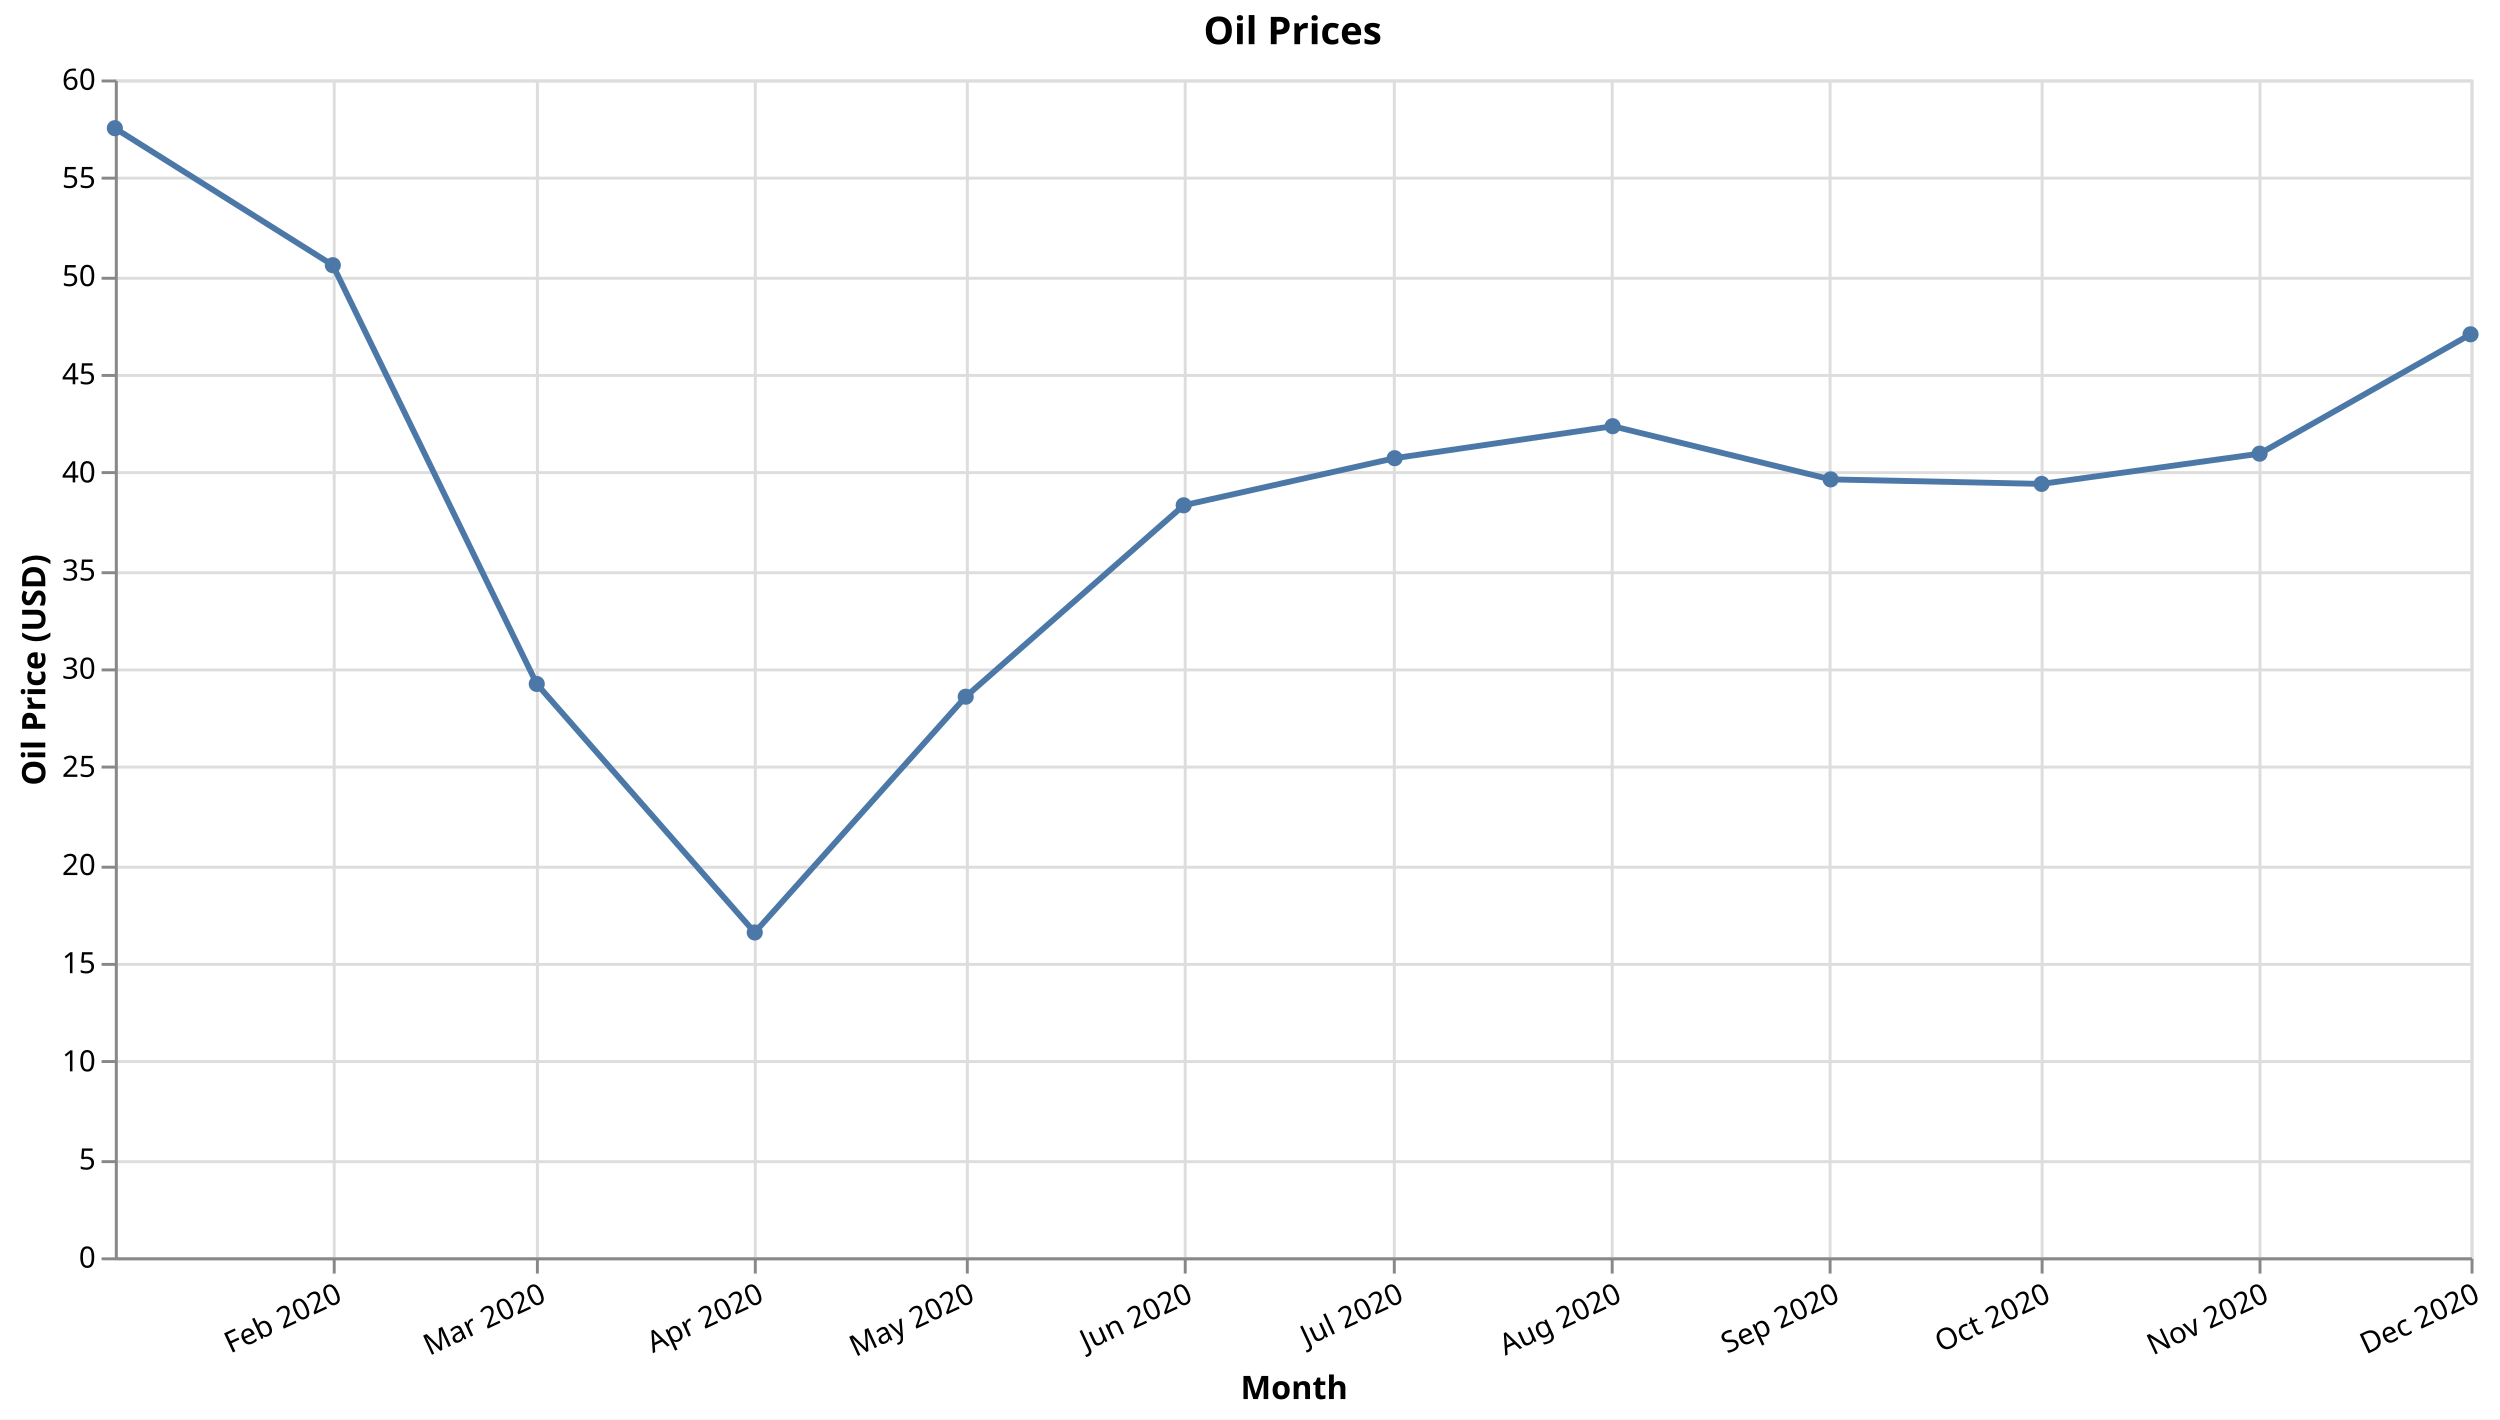
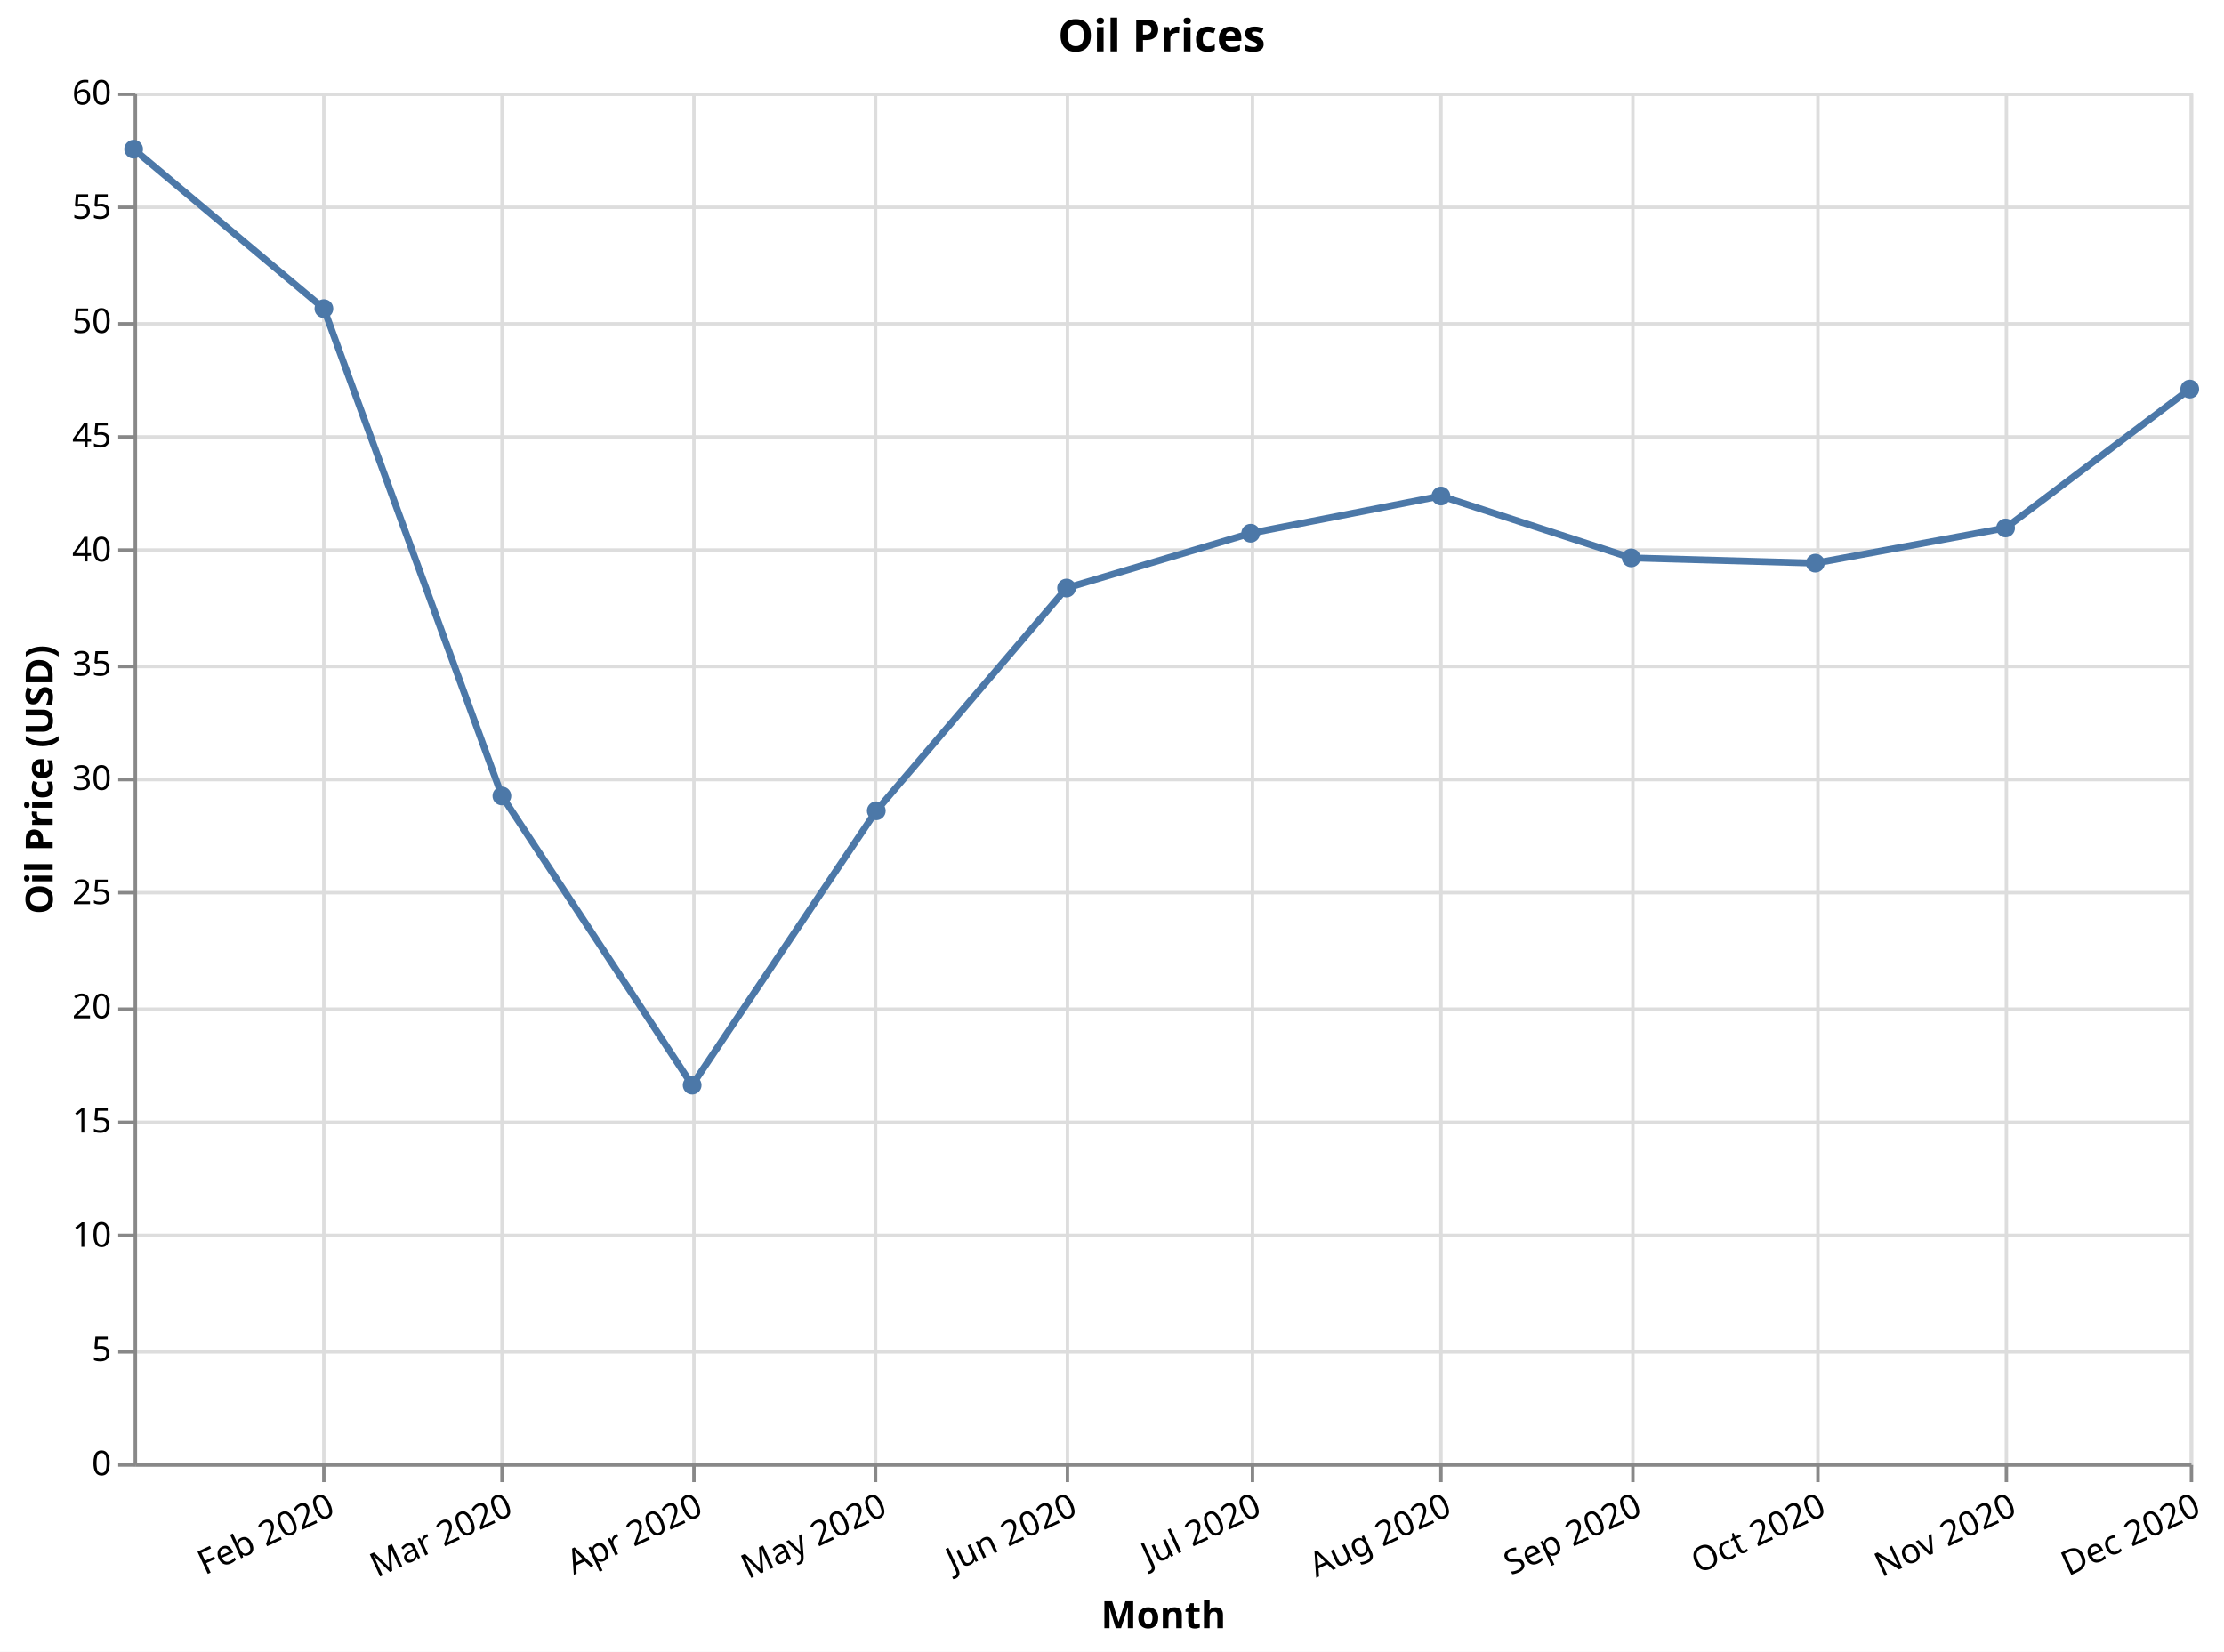
- <svg xmlns="http://www.w3.org/2000/svg" version="1.1" class="marks" width="849" height="482" viewBox="0 0 849 482">
-   <rect width="849" height="482" fill="white" />
+ <svg xmlns="http://www.w3.org/2000/svg" version="1.1" class="marks" width="649" height="482" viewBox="0 0 649 482">
+   <rect width="649" height="482" fill="white" />
  <g fill="none" stroke-miterlimit="10" transform="translate(39,27)">
    <g class="mark-group role-frame root" role="graphics-object" aria-roledescription="group mark container">
      <g transform="translate(0,0)">
-         <path class="background" aria-hidden="true" d="M0.5,0.5h800v400h-800Z" stroke="#ddd" />
+         <path class="background" aria-hidden="true" d="M0.5,0.5h600v400h-600Z" stroke="#ddd" />
        <g>
          <g class="mark-group role-axis" aria-hidden="true">
            <g transform="translate(0.5,400.5)">
              <path class="background" aria-hidden="true" d="M0,0h0v0h0Z" pointer-events="none" />
              <g>
                <g class="mark-rule role-axis-grid" pointer-events="none">
-                   <line transform="translate(74,-400)" x2="0" y2="400" stroke="#ddd" stroke-width="1" opacity="1" />
-                   <line transform="translate(143,-400)" x2="0" y2="400" stroke="#ddd" stroke-width="1" opacity="1" />
-                   <line transform="translate(217,-400)" x2="0" y2="400" stroke="#ddd" stroke-width="1" opacity="1" />
-                   <line transform="translate(289,-400)" x2="0" y2="400" stroke="#ddd" stroke-width="1" opacity="1" />
-                   <line transform="translate(363,-400)" x2="0" y2="400" stroke="#ddd" stroke-width="1" opacity="1" />
-                   <line transform="translate(434,-400)" x2="0" y2="400" stroke="#ddd" stroke-width="1" opacity="1" />
-                   <line transform="translate(508,-400)" x2="0" y2="400" stroke="#ddd" stroke-width="1" opacity="1" />
-                   <line transform="translate(582,-400)" x2="0" y2="400" stroke="#ddd" stroke-width="1" opacity="1" />
-                   <line transform="translate(654,-400)" x2="0" y2="400" stroke="#ddd" stroke-width="1" opacity="1" />
-                   <line transform="translate(728,-400)" x2="0" y2="400" stroke="#ddd" stroke-width="1" opacity="1" />
-                   <line transform="translate(800,-400)" x2="0" y2="400" stroke="#ddd" stroke-width="1" opacity="1" />
+                   <line transform="translate(55,-400)" x2="0" y2="400" stroke="#ddd" stroke-width="1" opacity="1" />
+                   <line transform="translate(107,-400)" x2="0" y2="400" stroke="#ddd" stroke-width="1" opacity="1" />
+                   <line transform="translate(163,-400)" x2="0" y2="400" stroke="#ddd" stroke-width="1" opacity="1" />
+                   <line transform="translate(216,-400)" x2="0" y2="400" stroke="#ddd" stroke-width="1" opacity="1" />
+                   <line transform="translate(272,-400)" x2="0" y2="400" stroke="#ddd" stroke-width="1" opacity="1" />
+                   <line transform="translate(326,-400)" x2="0" y2="400" stroke="#ddd" stroke-width="1" opacity="1" />
+                   <line transform="translate(381,-400)" x2="0" y2="400" stroke="#ddd" stroke-width="1" opacity="1" />
+                   <line transform="translate(437,-400)" x2="0" y2="400" stroke="#ddd" stroke-width="1" opacity="1" />
+                   <line transform="translate(491,-400)" x2="0" y2="400" stroke="#ddd" stroke-width="1" opacity="1" />
+                   <line transform="translate(546,-400)" x2="0" y2="400" stroke="#ddd" stroke-width="1" opacity="1" />
+                   <line transform="translate(600,-400)" x2="0" y2="400" stroke="#ddd" stroke-width="1" opacity="1" />
                </g>
              </g>
              <path class="foreground" aria-hidden="true" d="" pointer-events="none" display="none" />
            </g>
          </g>
          <g class="mark-group role-axis" aria-hidden="true">
            <g transform="translate(0.5,0.5)">
              <path class="background" aria-hidden="true" d="M0,0h0v0h0Z" pointer-events="none" />
              <g>
                <g class="mark-rule role-axis-grid" pointer-events="none">
-                   <line transform="translate(0,400)" x2="800" y2="0" stroke="#ddd" stroke-width="1" opacity="1" />
-                   <line transform="translate(0,367)" x2="800" y2="0" stroke="#ddd" stroke-width="1" opacity="1" />
-                   <line transform="translate(0,333)" x2="800" y2="0" stroke="#ddd" stroke-width="1" opacity="1" />
-                   <line transform="translate(0,300)" x2="800" y2="0" stroke="#ddd" stroke-width="1" opacity="1" />
-                   <line transform="translate(0,267)" x2="800" y2="0" stroke="#ddd" stroke-width="1" opacity="1" />
-                   <line transform="translate(0,233)" x2="800" y2="0" stroke="#ddd" stroke-width="1" opacity="1" />
-                   <line transform="translate(0,200)" x2="800" y2="0" stroke="#ddd" stroke-width="1" opacity="1" />
-                   <line transform="translate(0,167)" x2="800" y2="0" stroke="#ddd" stroke-width="1" opacity="1" />
-                   <line transform="translate(0,133)" x2="800" y2="0" stroke="#ddd" stroke-width="1" opacity="1" />
-                   <line transform="translate(0,100)" x2="800" y2="0" stroke="#ddd" stroke-width="1" opacity="1" />
-                   <line transform="translate(0,67)" x2="800" y2="0" stroke="#ddd" stroke-width="1" opacity="1" />
-                   <line transform="translate(0,33)" x2="800" y2="0" stroke="#ddd" stroke-width="1" opacity="1" />
-                   <line transform="translate(0,0)" x2="800" y2="0" stroke="#ddd" stroke-width="1" opacity="1" />
+                   <line transform="translate(0,400)" x2="600" y2="0" stroke="#ddd" stroke-width="1" opacity="1" />
+                   <line transform="translate(0,367)" x2="600" y2="0" stroke="#ddd" stroke-width="1" opacity="1" />
+                   <line transform="translate(0,333)" x2="600" y2="0" stroke="#ddd" stroke-width="1" opacity="1" />
+                   <line transform="translate(0,300)" x2="600" y2="0" stroke="#ddd" stroke-width="1" opacity="1" />
+                   <line transform="translate(0,267)" x2="600" y2="0" stroke="#ddd" stroke-width="1" opacity="1" />
+                   <line transform="translate(0,233)" x2="600" y2="0" stroke="#ddd" stroke-width="1" opacity="1" />
+                   <line transform="translate(0,200)" x2="600" y2="0" stroke="#ddd" stroke-width="1" opacity="1" />
+                   <line transform="translate(0,167)" x2="600" y2="0" stroke="#ddd" stroke-width="1" opacity="1" />
+                   <line transform="translate(0,133)" x2="600" y2="0" stroke="#ddd" stroke-width="1" opacity="1" />
+                   <line transform="translate(0,100)" x2="600" y2="0" stroke="#ddd" stroke-width="1" opacity="1" />
+                   <line transform="translate(0,67)" x2="600" y2="0" stroke="#ddd" stroke-width="1" opacity="1" />
+                   <line transform="translate(0,33)" x2="600" y2="0" stroke="#ddd" stroke-width="1" opacity="1" />
+                   <line transform="translate(0,0)" x2="600" y2="0" stroke="#ddd" stroke-width="1" opacity="1" />
                </g>
              </g>
              <path class="foreground" aria-hidden="true" d="" pointer-events="none" display="none" />
            </g>
          </g>
          <g class="mark-group role-axis" role="graphics-symbol" aria-roledescription="axis" aria-label="X-axis titled 'Month' for a time scale with values from January 2020 to December 2020">
            <g transform="translate(0.5,400.5)">
              <path class="background" aria-hidden="true" d="M0,0h0v0h0Z" pointer-events="none" />
              <g>
                <g class="mark-rule role-axis-tick" pointer-events="none">
-                   <line transform="translate(74,0)" x2="0" y2="5" stroke="#888" stroke-width="1" opacity="1" />
-                   <line transform="translate(143,0)" x2="0" y2="5" stroke="#888" stroke-width="1" opacity="1" />
-                   <line transform="translate(217,0)" x2="0" y2="5" stroke="#888" stroke-width="1" opacity="1" />
-                   <line transform="translate(289,0)" x2="0" y2="5" stroke="#888" stroke-width="1" opacity="1" />
-                   <line transform="translate(363,0)" x2="0" y2="5" stroke="#888" stroke-width="1" opacity="1" />
-                   <line transform="translate(434,0)" x2="0" y2="5" stroke="#888" stroke-width="1" opacity="1" />
-                   <line transform="translate(508,0)" x2="0" y2="5" stroke="#888" stroke-width="1" opacity="1" />
-                   <line transform="translate(582,0)" x2="0" y2="5" stroke="#888" stroke-width="1" opacity="1" />
-                   <line transform="translate(654,0)" x2="0" y2="5" stroke="#888" stroke-width="1" opacity="1" />
-                   <line transform="translate(728,0)" x2="0" y2="5" stroke="#888" stroke-width="1" opacity="1" />
-                   <line transform="translate(800,0)" x2="0" y2="5" stroke="#888" stroke-width="1" opacity="1" />
+                   <line transform="translate(55,0)" x2="0" y2="5" stroke="#888" stroke-width="1" opacity="1" />
+                   <line transform="translate(107,0)" x2="0" y2="5" stroke="#888" stroke-width="1" opacity="1" />
+                   <line transform="translate(163,0)" x2="0" y2="5" stroke="#888" stroke-width="1" opacity="1" />
+                   <line transform="translate(216,0)" x2="0" y2="5" stroke="#888" stroke-width="1" opacity="1" />
+                   <line transform="translate(272,0)" x2="0" y2="5" stroke="#888" stroke-width="1" opacity="1" />
+                   <line transform="translate(326,0)" x2="0" y2="5" stroke="#888" stroke-width="1" opacity="1" />
+                   <line transform="translate(381,0)" x2="0" y2="5" stroke="#888" stroke-width="1" opacity="1" />
+                   <line transform="translate(437,0)" x2="0" y2="5" stroke="#888" stroke-width="1" opacity="1" />
+                   <line transform="translate(491,0)" x2="0" y2="5" stroke="#888" stroke-width="1" opacity="1" />
+                   <line transform="translate(546,0)" x2="0" y2="5" stroke="#888" stroke-width="1" opacity="1" />
+                   <line transform="translate(600,0)" x2="0" y2="5" stroke="#888" stroke-width="1" opacity="1" />
                </g>
                <g class="mark-text role-axis-label" pointer-events="none">
-                   <text text-anchor="end" transform="translate(73.83085,7) rotate(335) translate(0,8)" font-family="sans-serif" font-size="10px" fill="#000" opacity="1">Feb 2020</text>
-                   <text text-anchor="end" transform="translate(143.0846,7) rotate(335) translate(0,8)" font-family="sans-serif" font-size="10px" fill="#000" opacity="1">Mar 2020</text>
-                   <text text-anchor="end" transform="translate(217.0149,7) rotate(335) translate(0,8)" font-family="sans-serif" font-size="10px" fill="#000" opacity="1">Apr 2020</text>
-                   <text text-anchor="end" transform="translate(288.6567,7) rotate(335) translate(0,8)" font-family="sans-serif" font-size="10px" fill="#000" opacity="1">May 2020</text>
-                   <text text-anchor="end" transform="translate(362.6866,7) rotate(335) translate(0,8)" font-family="sans-serif" font-size="10px" fill="#000" opacity="1">Jun 2020</text>
-                   <text text-anchor="end" transform="translate(434.3284,7) rotate(335) translate(0,8)" font-family="sans-serif" font-size="10px" fill="#000" opacity="1">Jul 2020</text>
-                   <text text-anchor="end" transform="translate(508.3582,7) rotate(335) translate(0,8)" font-family="sans-serif" font-size="10px" fill="#000" opacity="1">Aug 2020</text>
-                   <text text-anchor="end" transform="translate(582.3881,7) rotate(335) translate(0,8)" font-family="sans-serif" font-size="10px" fill="#000" opacity="1">Sep 2020</text>
-                   <text text-anchor="end" transform="translate(654.0299,7) rotate(335) translate(0,8)" font-family="sans-serif" font-size="10px" fill="#000" opacity="1">Oct 2020</text>
-                   <text text-anchor="end" transform="translate(728.1592,7) rotate(335) translate(0,8)" font-family="sans-serif" font-size="10px" fill="#000" opacity="1">Nov 2020</text>
-                   <text text-anchor="end" transform="translate(799.801,7) rotate(335) translate(0,8)" font-family="sans-serif" font-size="10px" fill="#000" opacity="1">Dec 2020</text>
+                   <text text-anchor="end" transform="translate(55.37313,7) rotate(335) translate(0,8)" font-family="sans-serif" font-size="10px" fill="#000" opacity="1">Feb 2020</text>
+                   <text text-anchor="end" transform="translate(107.3134,7) rotate(335) translate(0,8)" font-family="sans-serif" font-size="10px" fill="#000" opacity="1">Mar 2020</text>
+                   <text text-anchor="end" transform="translate(162.7612,7) rotate(335) translate(0,8)" font-family="sans-serif" font-size="10px" fill="#000" opacity="1">Apr 2020</text>
+                   <text text-anchor="end" transform="translate(216.4925,7) rotate(335) translate(0,8)" font-family="sans-serif" font-size="10px" fill="#000" opacity="1">May 2020</text>
+                   <text text-anchor="end" transform="translate(272.0149,7) rotate(335) translate(0,8)" font-family="sans-serif" font-size="10px" fill="#000" opacity="1">Jun 2020</text>
+                   <text text-anchor="end" transform="translate(325.7463,7) rotate(335) translate(0,8)" font-family="sans-serif" font-size="10px" fill="#000" opacity="1">Jul 2020</text>
+                   <text text-anchor="end" transform="translate(381.2687,7) rotate(335) translate(0,8)" font-family="sans-serif" font-size="10px" fill="#000" opacity="1">Aug 2020</text>
+                   <text text-anchor="end" transform="translate(436.791,7) rotate(335) translate(0,8)" font-family="sans-serif" font-size="10px" fill="#000" opacity="1">Sep 2020</text>
+                   <text text-anchor="end" transform="translate(490.5224,7) rotate(335) translate(0,8)" font-family="sans-serif" font-size="10px" fill="#000" opacity="1">Oct 2020</text>
+                   <text text-anchor="end" transform="translate(546.1194,7) rotate(335) translate(0,8)" font-family="sans-serif" font-size="10px" fill="#000" opacity="1">Nov 2020</text>
+                   <text text-anchor="end" transform="translate(599.8507,7) rotate(335) translate(0,8)" font-family="sans-serif" font-size="10px" fill="#000" opacity="1">Dec 2020</text>
                </g>
                <g class="mark-rule role-axis-domain" pointer-events="none">
-                   <line transform="translate(0,0)" x2="800" y2="0" stroke="#888" stroke-width="1" opacity="1" />
+                   <line transform="translate(0,0)" x2="600" y2="0" stroke="#888" stroke-width="1" opacity="1" />
                </g>
                <g class="mark-text role-axis-title" pointer-events="none">
-                   <text text-anchor="middle" transform="translate(400,47.62279)" font-family="sans-serif" font-size="11px" font-weight="bold" fill="#000" opacity="1">Month</text>
+                   <text text-anchor="middle" transform="translate(300,47.62279)" font-family="sans-serif" font-size="11px" font-weight="bold" fill="#000" opacity="1">Month</text>
                </g>
              </g>
              <path class="foreground" aria-hidden="true" d="" pointer-events="none" display="none" />
            </g>
          </g>
          <g class="mark-group role-axis" role="graphics-symbol" aria-roledescription="axis" aria-label="Y-axis titled 'Oil Price (USD)' for a linear scale with values from 0 to 60">
            <g transform="translate(0.5,0.5)">
              <path class="background" aria-hidden="true" d="M0,0h0v0h0Z" pointer-events="none" />
              <g>
                <g class="mark-rule role-axis-tick" pointer-events="none">
                  <line transform="translate(0,400)" x2="-5" y2="0" stroke="#888" stroke-width="1" opacity="1" />
                  <line transform="translate(0,367)" x2="-5" y2="0" stroke="#888" stroke-width="1" opacity="1" />
                  <line transform="translate(0,333)" x2="-5" y2="0" stroke="#888" stroke-width="1" opacity="1" />
                  <line transform="translate(0,300)" x2="-5" y2="0" stroke="#888" stroke-width="1" opacity="1" />
                  <line transform="translate(0,267)" x2="-5" y2="0" stroke="#888" stroke-width="1" opacity="1" />
                  <line transform="translate(0,233)" x2="-5" y2="0" stroke="#888" stroke-width="1" opacity="1" />
                  <line transform="translate(0,200)" x2="-5" y2="0" stroke="#888" stroke-width="1" opacity="1" />
                  <line transform="translate(0,167)" x2="-5" y2="0" stroke="#888" stroke-width="1" opacity="1" />
                  <line transform="translate(0,133)" x2="-5" y2="0" stroke="#888" stroke-width="1" opacity="1" />
                  <line transform="translate(0,100)" x2="-5" y2="0" stroke="#888" stroke-width="1" opacity="1" />
                  <line transform="translate(0,67)" x2="-5" y2="0" stroke="#888" stroke-width="1" opacity="1" />
                  <line transform="translate(0,33)" x2="-5" y2="0" stroke="#888" stroke-width="1" opacity="1" />
                  <line transform="translate(0,0)" x2="-5" y2="0" stroke="#888" stroke-width="1" opacity="1" />
                </g>
                <g class="mark-text role-axis-label" pointer-events="none">
                  <text text-anchor="end" transform="translate(-7,403)" font-family="sans-serif" font-size="10px" fill="#000" opacity="1">0</text>
                  <text text-anchor="end" transform="translate(-7,369.6667)" font-family="sans-serif" font-size="10px" fill="#000" opacity="1">5</text>
                  <text text-anchor="end" transform="translate(-7,336.3333)" font-family="sans-serif" font-size="10px" fill="#000" opacity="1">10</text>
                  <text text-anchor="end" transform="translate(-7,303)" font-family="sans-serif" font-size="10px" fill="#000" opacity="1">15</text>
                  <text text-anchor="end" transform="translate(-7,269.6667)" font-family="sans-serif" font-size="10px" fill="#000" opacity="1">20</text>
                  <text text-anchor="end" transform="translate(-7,236.3333)" font-family="sans-serif" font-size="10px" fill="#000" opacity="1">25</text>
                  <text text-anchor="end" transform="translate(-7,203)" font-family="sans-serif" font-size="10px" fill="#000" opacity="1">30</text>
                  <text text-anchor="end" transform="translate(-7,169.6667)" font-family="sans-serif" font-size="10px" fill="#000" opacity="1">35</text>
                  <text text-anchor="end" transform="translate(-7,136.3333)" font-family="sans-serif" font-size="10px" fill="#000" opacity="1">40</text>
                  <text text-anchor="end" transform="translate(-7,103)" font-family="sans-serif" font-size="10px" fill="#000" opacity="1">45</text>
                  <text text-anchor="end" transform="translate(-7,69.66667)" font-family="sans-serif" font-size="10px" fill="#000" opacity="1">50</text>
                  <text text-anchor="end" transform="translate(-7,36.33333)" font-family="sans-serif" font-size="10px" fill="#000" opacity="1">55</text>
                  <text text-anchor="end" transform="translate(-7,3)" font-family="sans-serif" font-size="10px" fill="#000" opacity="1">60</text>
                </g>
                <g class="mark-rule role-axis-domain" pointer-events="none">
                  <line transform="translate(0,400)" x2="0" y2="-400" stroke="#888" stroke-width="1" opacity="1" />
                </g>
                <g class="mark-text role-axis-title" pointer-events="none">
                  <text text-anchor="middle" transform="translate(-22.12305,200) rotate(-90) translate(0,-2)" font-family="sans-serif" font-size="11px" font-weight="bold" fill="#000" opacity="1">Oil Price (USD)</text>
                </g>
              </g>
              <path class="foreground" aria-hidden="true" d="" pointer-events="none" display="none" />
            </g>
          </g>
          <g class="mark-line role-mark layer_0_marks" role="graphics-object" aria-roledescription="line mark container">
-             <path aria-label="Month: Jan 2020; Oil Price (USD): 57.52" role="graphics-symbol" aria-roledescription="line mark" d="M0,16.533L74.03,63.067L143.284,205.267L217.313,289.667L288.955,209.6L362.985,144.6L434.627,128.6L508.657,117.733L582.687,135.8L654.328,137.333L728.358,127.067L800,86.533" stroke="#4c78a8" stroke-width="2" />
+             <path aria-label="Month: Jan 2020; Oil Price (USD): 57.52" role="graphics-symbol" aria-roledescription="line mark" d="M0,16.533L55.522,63.067L107.463,205.267L162.985,289.667L216.716,209.6L272.239,144.6L325.97,128.6L381.493,117.733L437.015,135.8L490.746,137.333L546.269,127.067L600,86.533" stroke="#4c78a8" stroke-width="2" />
          </g>
          <g class="mark-symbol role-mark layer_1_marks" role="graphics-object" aria-roledescription="symbol mark container">
            <path aria-label="Month: Jan 2020; Oil Price (USD): 57.52" role="graphics-symbol" aria-roledescription="point" transform="translate(0,16.53333)" d="M2.739,0A2.739,2.739,0,1,1,-2.739,0A2.739,2.739,0,1,1,2.739,0" fill="#4c78a8" stroke-width="2" opacity="1" />
-             <path aria-label="Month: Feb 2020; Oil Price (USD): 50.54" role="graphics-symbol" aria-roledescription="point" transform="translate(74.02985,63.06667)" d="M2.739,0A2.739,2.739,0,1,1,-2.739,0A2.739,2.739,0,1,1,2.739,0" fill="#4c78a8" stroke-width="2" opacity="1" />
-             <path aria-label="Month: Mar 2020; Oil Price (USD): 29.21" role="graphics-symbol" aria-roledescription="point" transform="translate(143.2836,205.2667)" d="M2.739,0A2.739,2.739,0,1,1,-2.739,0A2.739,2.739,0,1,1,2.739,0" fill="#4c78a8" stroke-width="2" opacity="1" />
-             <path aria-label="Month: Apr 2020; Oil Price (USD): 16.55" role="graphics-symbol" aria-roledescription="point" transform="translate(217.3134,289.6667)" d="M2.739,0A2.739,2.739,0,1,1,-2.739,0A2.739,2.739,0,1,1,2.739,0" fill="#4c78a8" stroke-width="2" opacity="1" />
-             <path aria-label="Month: May 2020; Oil Price (USD): 28.56" role="graphics-symbol" aria-roledescription="point" transform="translate(288.9552,209.6)" d="M2.739,0A2.739,2.739,0,1,1,-2.739,0A2.739,2.739,0,1,1,2.739,0" fill="#4c78a8" stroke-width="2" opacity="1" />
-             <path aria-label="Month: Jun 2020; Oil Price (USD): 38.31" role="graphics-symbol" aria-roledescription="point" transform="translate(362.9851,144.6)" d="M2.739,0A2.739,2.739,0,1,1,-2.739,0A2.739,2.739,0,1,1,2.739,0" fill="#4c78a8" stroke-width="2" opacity="1" />
-             <path aria-label="Month: Jul 2020; Oil Price (USD): 40.71" role="graphics-symbol" aria-roledescription="point" transform="translate(434.6269,128.6)" d="M2.739,0A2.739,2.739,0,1,1,-2.739,0A2.739,2.739,0,1,1,2.739,0" fill="#4c78a8" stroke-width="2" opacity="1" />
-             <path aria-label="Month: Aug 2020; Oil Price (USD): 42.34" role="graphics-symbol" aria-roledescription="point" transform="translate(508.6567,117.7333)" d="M2.739,0A2.739,2.739,0,1,1,-2.739,0A2.739,2.739,0,1,1,2.739,0" fill="#4c78a8" stroke-width="2" opacity="1" />
-             <path aria-label="Month: Sep 2020; Oil Price (USD): 39.63" role="graphics-symbol" aria-roledescription="point" transform="translate(582.6866,135.8)" d="M2.739,0A2.739,2.739,0,1,1,-2.739,0A2.739,2.739,0,1,1,2.739,0" fill="#4c78a8" stroke-width="2" opacity="1" />
-             <path aria-label="Month: Oct 2020; Oil Price (USD): 39.4" role="graphics-symbol" aria-roledescription="point" transform="translate(654.3284,137.3333)" d="M2.739,0A2.739,2.739,0,1,1,-2.739,0A2.739,2.739,0,1,1,2.739,0" fill="#4c78a8" stroke-width="2" opacity="1" />
-             <path aria-label="Month: Nov 2020; Oil Price (USD): 40.94" role="graphics-symbol" aria-roledescription="point" transform="translate(728.3582,127.0667)" d="M2.739,0A2.739,2.739,0,1,1,-2.739,0A2.739,2.739,0,1,1,2.739,0" fill="#4c78a8" stroke-width="2" opacity="1" />
-             <path aria-label="Month: Dec 2020; Oil Price (USD): 47.02" role="graphics-symbol" aria-roledescription="point" transform="translate(800,86.53333)" d="M2.739,0A2.739,2.739,0,1,1,-2.739,0A2.739,2.739,0,1,1,2.739,0" fill="#4c78a8" stroke-width="2" opacity="1" />
+             <path aria-label="Month: Feb 2020; Oil Price (USD): 50.54" role="graphics-symbol" aria-roledescription="point" transform="translate(55.52239,63.06667)" d="M2.739,0A2.739,2.739,0,1,1,-2.739,0A2.739,2.739,0,1,1,2.739,0" fill="#4c78a8" stroke-width="2" opacity="1" />
+             <path aria-label="Month: Mar 2020; Oil Price (USD): 29.21" role="graphics-symbol" aria-roledescription="point" transform="translate(107.4627,205.2667)" d="M2.739,0A2.739,2.739,0,1,1,-2.739,0A2.739,2.739,0,1,1,2.739,0" fill="#4c78a8" stroke-width="2" opacity="1" />
+             <path aria-label="Month: Apr 2020; Oil Price (USD): 16.55" role="graphics-symbol" aria-roledescription="point" transform="translate(162.9851,289.6667)" d="M2.739,0A2.739,2.739,0,1,1,-2.739,0A2.739,2.739,0,1,1,2.739,0" fill="#4c78a8" stroke-width="2" opacity="1" />
+             <path aria-label="Month: May 2020; Oil Price (USD): 28.56" role="graphics-symbol" aria-roledescription="point" transform="translate(216.7164,209.6)" d="M2.739,0A2.739,2.739,0,1,1,-2.739,0A2.739,2.739,0,1,1,2.739,0" fill="#4c78a8" stroke-width="2" opacity="1" />
+             <path aria-label="Month: Jun 2020; Oil Price (USD): 38.31" role="graphics-symbol" aria-roledescription="point" transform="translate(272.2388,144.6)" d="M2.739,0A2.739,2.739,0,1,1,-2.739,0A2.739,2.739,0,1,1,2.739,0" fill="#4c78a8" stroke-width="2" opacity="1" />
+             <path aria-label="Month: Jul 2020; Oil Price (USD): 40.71" role="graphics-symbol" aria-roledescription="point" transform="translate(325.9701,128.6)" d="M2.739,0A2.739,2.739,0,1,1,-2.739,0A2.739,2.739,0,1,1,2.739,0" fill="#4c78a8" stroke-width="2" opacity="1" />
+             <path aria-label="Month: Aug 2020; Oil Price (USD): 42.34" role="graphics-symbol" aria-roledescription="point" transform="translate(381.4925,117.7333)" d="M2.739,0A2.739,2.739,0,1,1,-2.739,0A2.739,2.739,0,1,1,2.739,0" fill="#4c78a8" stroke-width="2" opacity="1" />
+             <path aria-label="Month: Sep 2020; Oil Price (USD): 39.63" role="graphics-symbol" aria-roledescription="point" transform="translate(437.0149,135.8)" d="M2.739,0A2.739,2.739,0,1,1,-2.739,0A2.739,2.739,0,1,1,2.739,0" fill="#4c78a8" stroke-width="2" opacity="1" />
+             <path aria-label="Month: Oct 2020; Oil Price (USD): 39.4" role="graphics-symbol" aria-roledescription="point" transform="translate(490.7463,137.3333)" d="M2.739,0A2.739,2.739,0,1,1,-2.739,0A2.739,2.739,0,1,1,2.739,0" fill="#4c78a8" stroke-width="2" opacity="1" />
+             <path aria-label="Month: Nov 2020; Oil Price (USD): 40.94" role="graphics-symbol" aria-roledescription="point" transform="translate(546.2687,127.0667)" d="M2.739,0A2.739,2.739,0,1,1,-2.739,0A2.739,2.739,0,1,1,2.739,0" fill="#4c78a8" stroke-width="2" opacity="1" />
+             <path aria-label="Month: Dec 2020; Oil Price (USD): 47.02" role="graphics-symbol" aria-roledescription="point" transform="translate(600,86.53333)" d="M2.739,0A2.739,2.739,0,1,1,-2.739,0A2.739,2.739,0,1,1,2.739,0" fill="#4c78a8" stroke-width="2" opacity="1" />
          </g>
          <g class="mark-group role-title">
-             <g transform="translate(400,-22)">
+             <g transform="translate(300,-22)">
              <path class="background" aria-hidden="true" d="M0,0h0v0h0Z" pointer-events="none" />
              <g>
                <g class="mark-text role-title-text" role="graphics-symbol" aria-roledescription="title" aria-label="Title text 'Oil Prices'" pointer-events="none">
                  <text text-anchor="middle" transform="translate(0,10)" font-family="sans-serif" font-size="13px" font-weight="bold" fill="#000" opacity="1">Oil Prices</text>
                </g>
              </g>
              <path class="foreground" aria-hidden="true" d="" pointer-events="none" display="none" />
            </g>
          </g>
        </g>
        <path class="foreground" aria-hidden="true" d="" display="none" />
      </g>
    </g>
  </g>
</svg>
